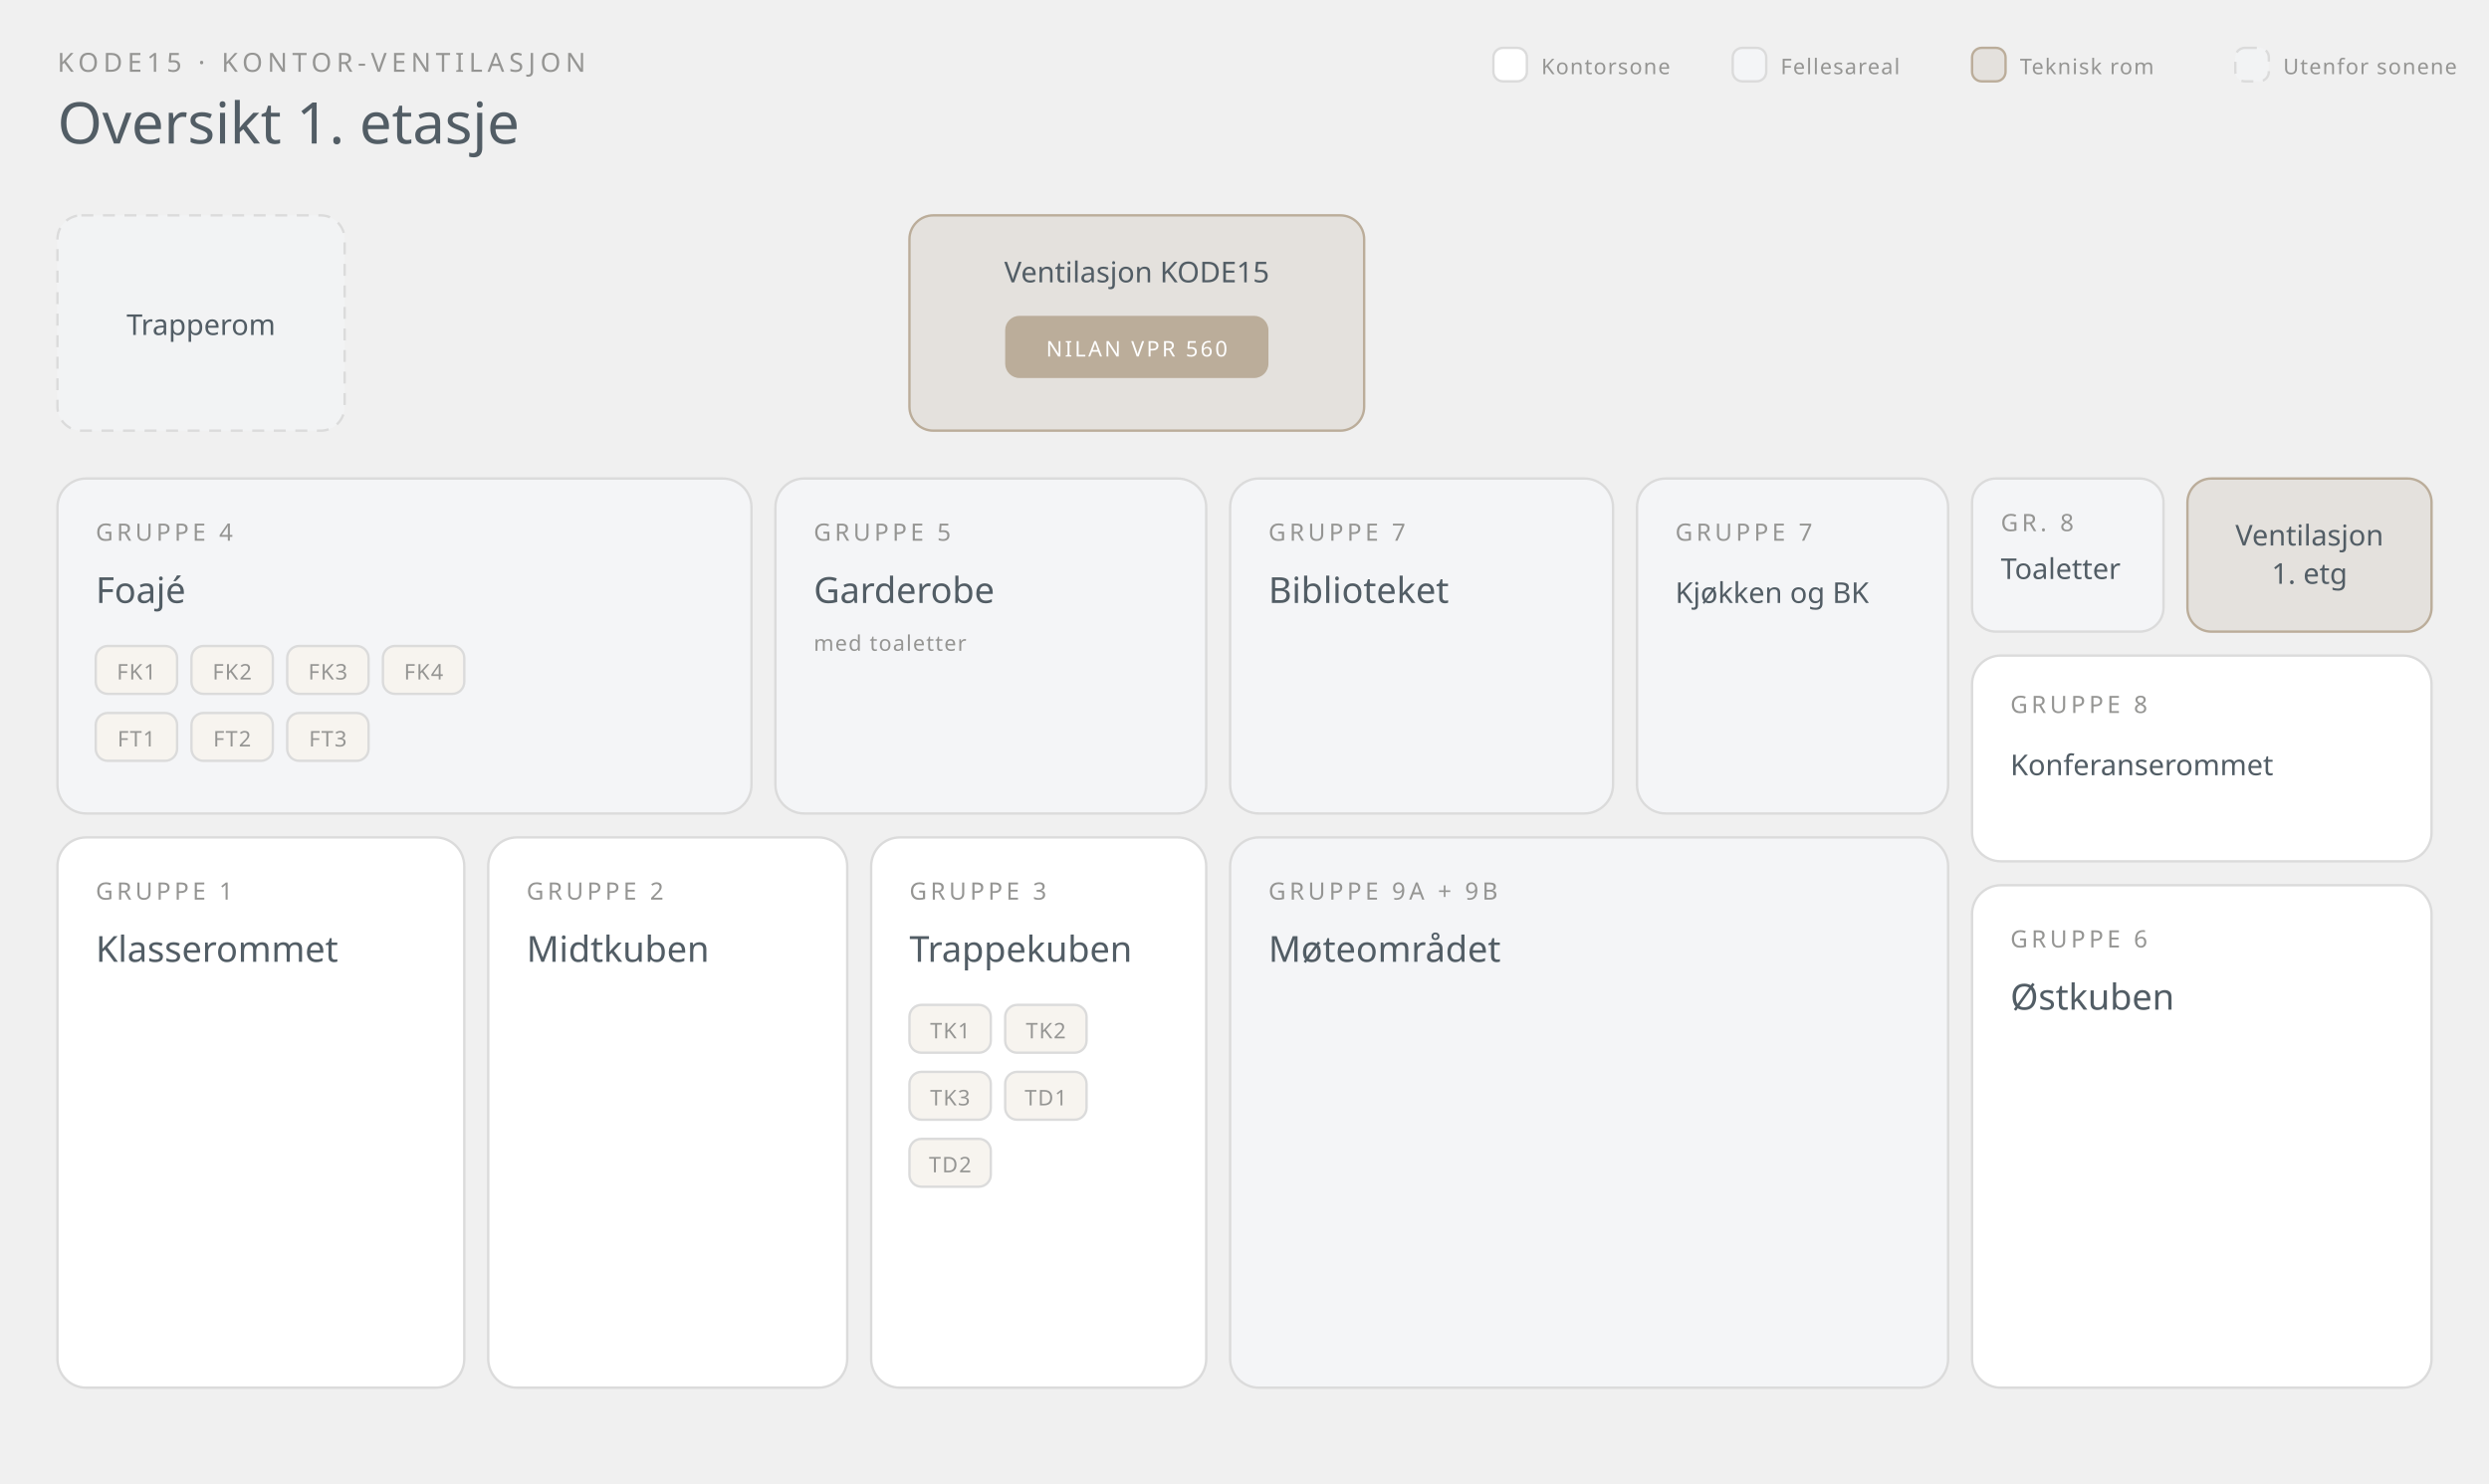
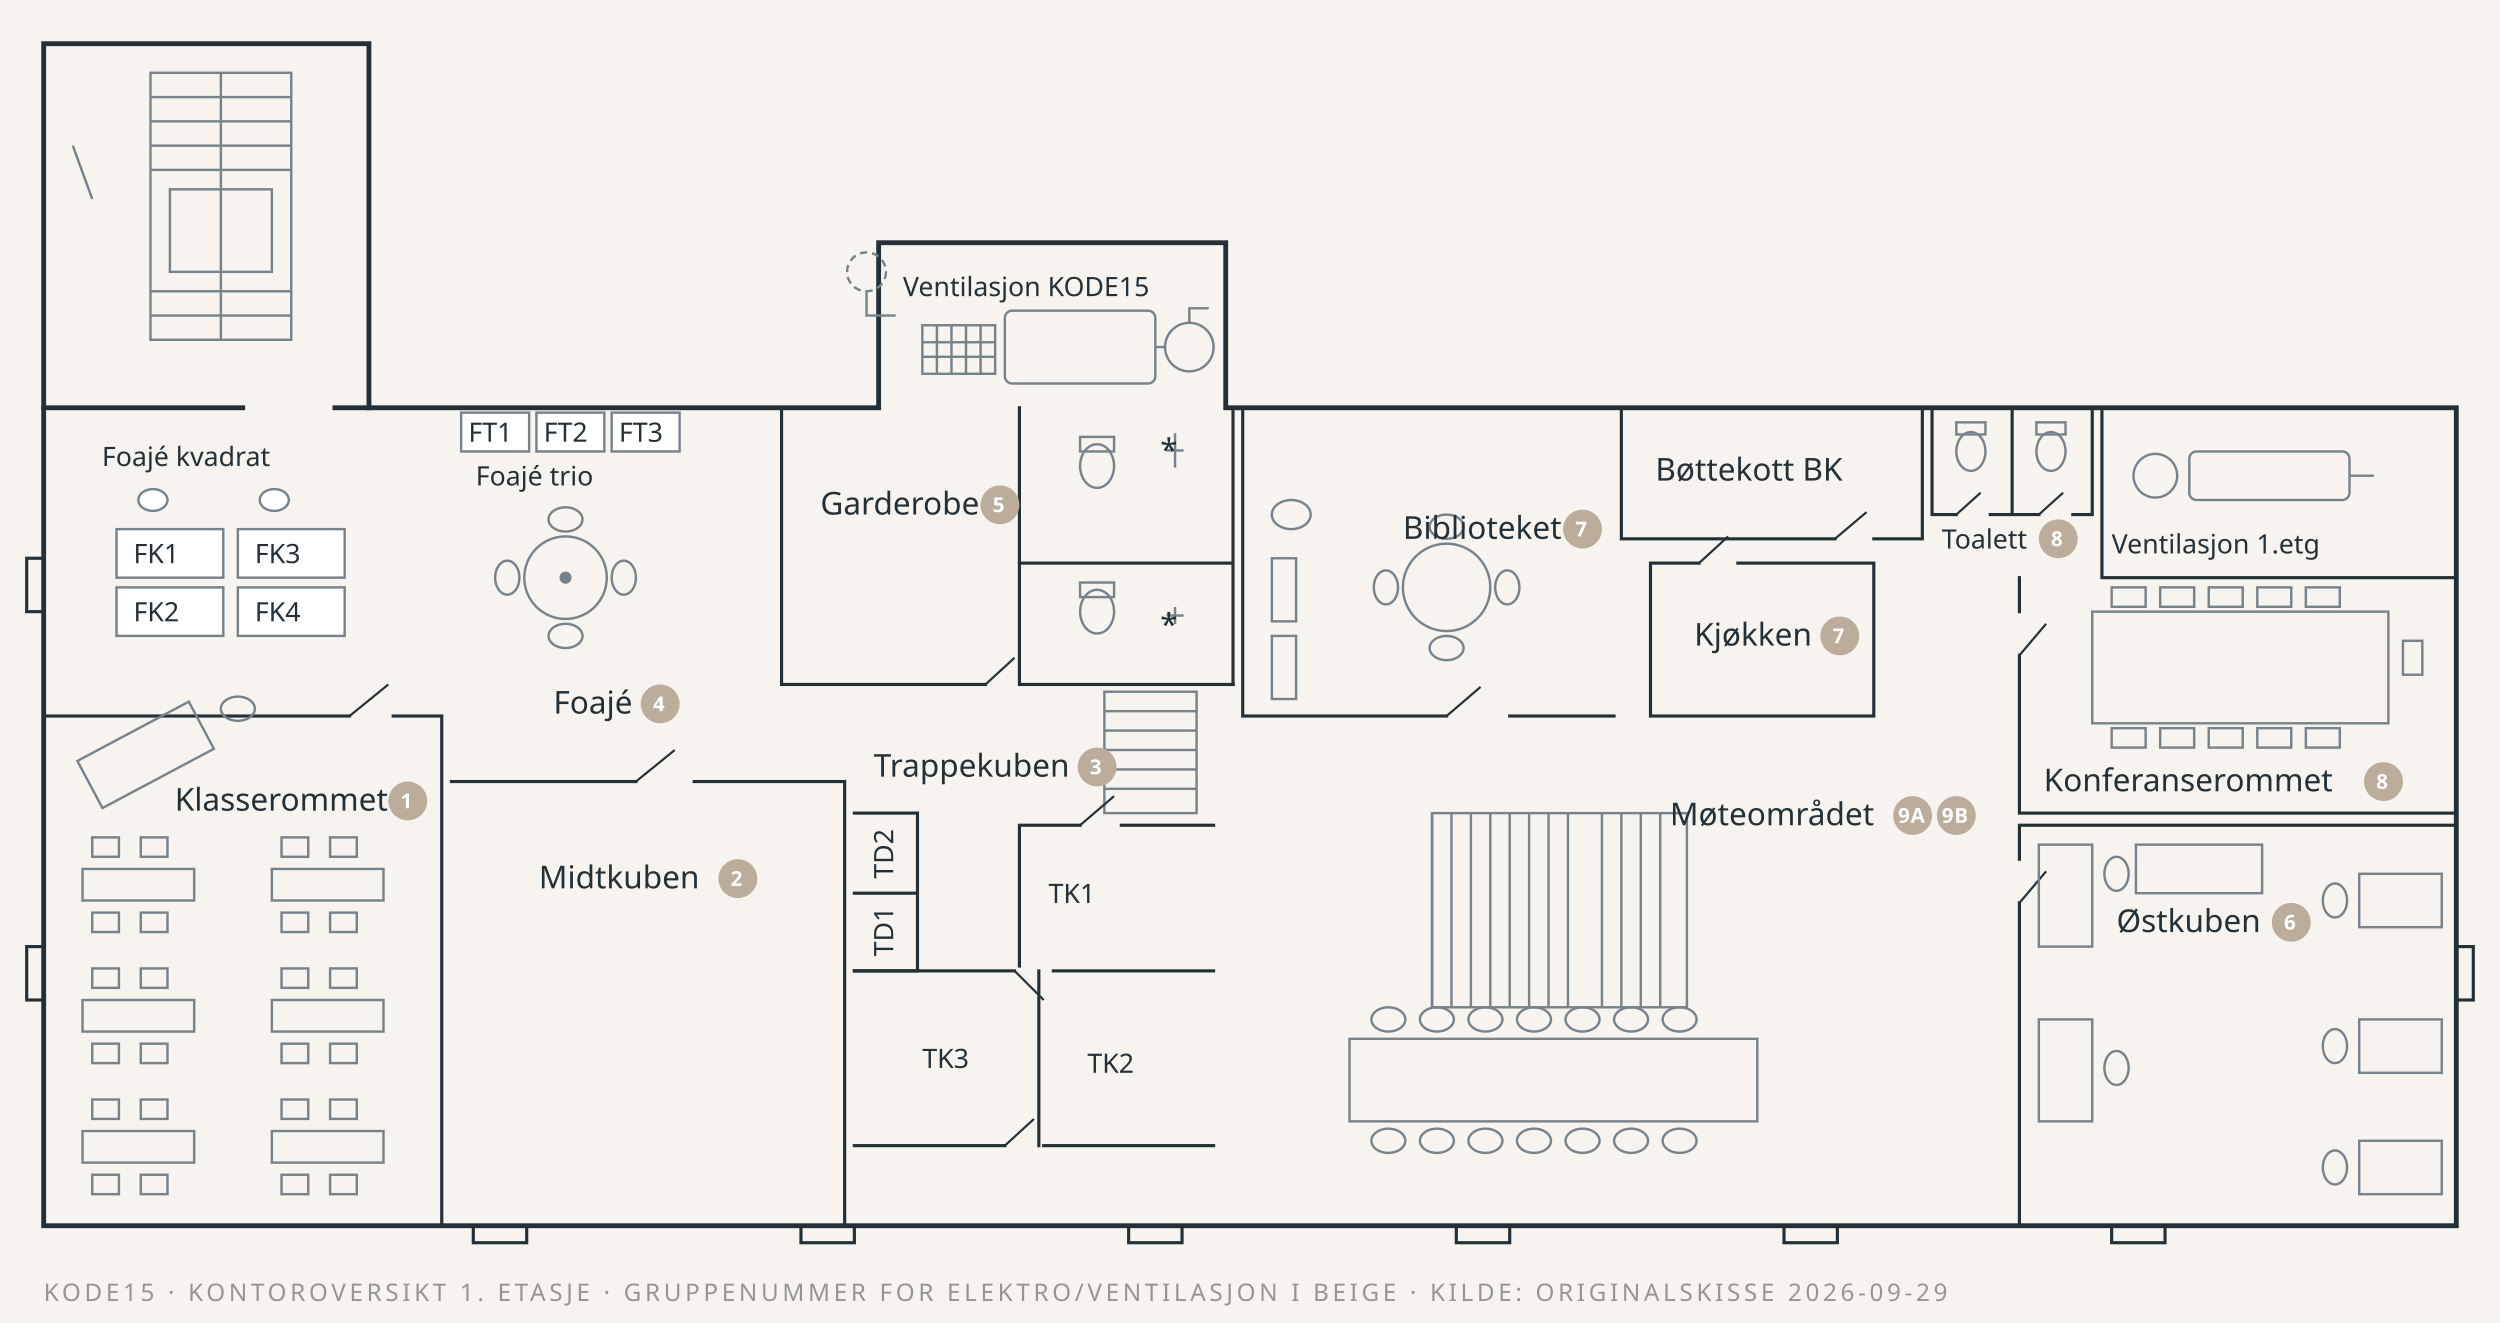
- <svg xmlns="http://www.w3.org/2000/svg" viewBox="0 0 1040 620" font-family="Montserrat, 'Segoe UI', system-ui, sans-serif">
+ <svg xmlns="http://www.w3.org/2000/svg" viewBox="0 0 1030 545" font-family="Montserrat, 'Segoe UI', system-ui, sans-serif">
  <style>
-     .bygg      { fill: #FFFFFF; stroke: #DBDBDB; }
-     .felles    { fill: #F4F5F7; stroke: #DBDBDB; }
-     .teknisk   { fill: #BBAD9A; fill-opacity: 0.22; stroke: #BBAD9A; }
-     .utenfor   { fill: #F4F5F7; fill-opacity: 0.55; stroke: #DBDBDB; stroke-dasharray: 5 4; }
-     .navn      { fill: #525D65; font-size: 15px; font-weight: 500; }
-     .navn-s    { fill: #525D65; font-size: 12px; font-weight: 500; }
-     .gruppe    { fill: #959593; font-size: 10px; letter-spacing: 1.5px; font-weight: 500; }
-     .rom       { fill: #959593; font-size: 9px; letter-spacing: 0.5px; }
-     .romchip   { fill: #F7F4EF; stroke: #DBDBDB; }
-     .kicker    { fill: #959593; font-size: 11px; letter-spacing: 2px; font-weight: 500; }
-     .tittel    { fill: #525D65; font-size: 24px; font-weight: 400; }
-     .nilan     { fill: #BBAD9A; }
-     .nilantxt  { fill: #FFFFFF; font-size: 9px; letter-spacing: 1px; font-weight: 500; }
+     svg        { background: #F7F4EF; }
+     .vegg      { stroke: #233038; stroke-width: 2; fill: none; stroke-linecap: square; }
+     .vegg-i    { stroke: #233038; stroke-width: 1.3; fill: none; stroke-linecap: square; }
+     .dor       { stroke: #233038; stroke-width: 0.9; fill: none; }
+     .mobel     { stroke: #77838C; stroke-width: 1; fill: none; }
+     .mobel-f   { stroke: #77838C; stroke-width: 1; fill: #FFFFFF; }
+     .navn      { fill: #233038; font-size: 13px; }
+     .navn-s    { fill: #233038; font-size: 11px; }
+     .badge     { fill: #BBAD9A; }
+     .badgetxt  { fill: #FFFFFF; font-size: 8.5px; font-weight: 600; letter-spacing: 0.3px; }
+     .tittel    { fill: #959593; font-size: 10px; letter-spacing: 1.5px; }
  </style>
-   <text x="24" y="30" class="kicker">KODE15 · KONTOR-VENTILASJON</text>
-   <text x="24" y="60" class="tittel">Oversikt 1. etasje</text>
-   <rect id="trapperom" x="24" y="90" width="120" height="90" rx="10" class="utenfor" />
-   <text x="84" y="140" text-anchor="middle" class="navn-s">Trapperom</text>
+   <rect x="0" y="0" width="1030" height="545" fill="#F7F4EF" />
+   <path class="vegg" d="M18 168 V18 H152 V168" />
+   <path class="vegg" d="M18 168 H100 M138 168 H362 M362 168 V100 H505 V168 H512 M512 168 H1012 V505 H18 V168" />
+   <g class="vegg-i">
+     <rect x="195" y="505" width="22" height="7" />
+     <rect x="330" y="505" width="22" height="7" />
+     <rect x="465" y="505" width="22" height="7" />
+     <rect x="600" y="505" width="22" height="7" />
+     <rect x="735" y="505" width="22" height="7" />
+     <rect x="870" y="505" width="22" height="7" />
+     <rect x="11" y="230" width="7" height="22" />
+     <rect x="11" y="390" width="7" height="22" />
+     <rect x="1012" y="390" width="7" height="22" />
+   </g>
+   <g class="mobel">
+     <rect x="62" y="30" width="58" height="110" />
+     <path d="M62 40 h58 M62 50 h58 M62 60 h58 M62 70 h58 M62 120 h58 M62 130 h58" />
+     <path d="M91 30 v110" />
+     <rect x="70" y="78" width="42" height="34" />
+     <path d="M30 60 l8 22" />
+   </g>
  <g id="ventilasjon-kode15">
-     <rect x="380" y="90" width="190" height="90" rx="10" class="teknisk" />
-     <text x="475" y="118" text-anchor="middle" class="navn-s">Ventilasjon KODE15</text>
-     <rect x="420" y="132" width="110" height="26" rx="6" class="nilan" />
-     <text x="475" y="149" text-anchor="middle" class="nilantxt">NILAN VPR 560</text>
+     <text x="372" y="122" class="navn-s">Ventilasjon KODE15</text>
+     <g class="mobel">
+       <circle cx="357" cy="112" r="8" stroke-dasharray="3 2" />
+       <path d="M357 120 v10 h12" />
+       <rect x="380" y="134" width="30" height="20" />
+       <path d="M386 134 v20 M392 134 v20 M398 134 v20 M404 134 v20 M380 141 h30 M380 147 h30" />
+       <rect x="414" y="128" width="62" height="30" rx="3" />
+       <circle cx="490" cy="143" r="10" />
+       <path d="M480 143 h-4 M490 133 v-6 h8" />
+     </g>
  </g>
  <g id="gruppe-4">
-     <rect x="24" y="200" width="290" height="140" rx="12" class="felles" />
-     <text x="40" y="226" class="gruppe">GRUPPE 4</text>
-     <text x="40" y="252" class="navn">Foajé</text>
-     <g class="rom">
-       <rect x="40" y="270" width="34" height="20" rx="5" class="romchip" />
-       <text x="57" y="284" text-anchor="middle" class="rom">FK1</text>
-       <rect x="80" y="270" width="34" height="20" rx="5" class="romchip" />
-       <text x="97" y="284" text-anchor="middle" class="rom">FK2</text>
-       <rect x="120" y="270" width="34" height="20" rx="5" class="romchip" />
-       <text x="137" y="284" text-anchor="middle" class="rom">FK3</text>
-       <rect x="160" y="270" width="34" height="20" rx="5" class="romchip" />
-       <text x="177" y="284" text-anchor="middle" class="rom">FK4</text>
-       <rect x="40" y="298" width="34" height="20" rx="5" class="romchip" />
-       <text x="57" y="312" text-anchor="middle" class="rom">FT1</text>
-       <rect x="80" y="298" width="34" height="20" rx="5" class="romchip" />
-       <text x="97" y="312" text-anchor="middle" class="rom">FT2</text>
-       <rect x="120" y="298" width="34" height="20" rx="5" class="romchip" />
-       <text x="137" y="312" text-anchor="middle" class="rom">FT3</text>
-     </g>
+     <g class="mobel-f">
+       <rect x="190" y="170" width="28" height="16" />
+       <rect x="221" y="170" width="28" height="16" />
+       <rect x="252" y="170" width="28" height="16" />
+     </g>
+     <text x="193" y="182" class="navn-s" font-size="9.5">FT1</text>
+     <text x="224" y="182" class="navn-s" font-size="9.5">FT2</text>
+     <text x="255" y="182" class="navn-s" font-size="9.5">FT3</text>
+     <text x="196" y="200" class="navn-s">Foajé trio</text>
+     <text x="42" y="192" class="navn-s">Foajé kvadrat</text>
+     <g class="mobel-f">
+       <rect x="48" y="218" width="44" height="20" />
+       <rect x="48" y="242" width="44" height="20" />
+       <rect x="98" y="218" width="44" height="20" />
+       <rect x="98" y="242" width="44" height="20" />
+       <ellipse cx="63" cy="206" rx="6" ry="4.5" />
+       <ellipse cx="113" cy="206" rx="6" ry="4.5" />
+     </g>
+     <text x="55" y="232" class="navn-s" font-size="10">FK1</text>
+     <text x="55" y="256" class="navn-s" font-size="10">FK2</text>
+     <text x="105" y="232" class="navn-s" font-size="10">FK3</text>
+     <text x="105" y="256" class="navn-s" font-size="10">FK4</text>
+     <g class="mobel">
+       <circle cx="233" cy="238" r="17" />
+       <circle cx="233" cy="238" r="2" fill="#77838C" />
+       <ellipse cx="233" cy="214" rx="7" ry="5" />
+       <ellipse cx="233" cy="262" rx="7" ry="5" />
+       <ellipse cx="209" cy="238" rx="5" ry="7" />
+       <ellipse cx="257" cy="238" rx="5" ry="7" />
+     </g>
+     <text x="228" y="294" class="navn">Foajé</text>
+     <circle cx="272" cy="290" r="8" class="badge" />
+     <text x="269" y="293" class="badgetxt">4</text>
  </g>
  <g id="gruppe-5">
-     <rect x="324" y="200" width="180" height="140" rx="12" class="felles" />
-     <text x="340" y="226" class="gruppe">GRUPPE 5</text>
-     <text x="340" y="252" class="navn">Garderobe</text>
-     <text x="340" y="272" class="rom">med toaletter</text>
+     <path class="vegg-i" d="M322 168 V282 M322 282 H406 M420 282 H508 M420 168 V282" />
+     <path class="dor" d="M406 282 l12 -11" />
+     <text x="338" y="212" class="navn">Garderobe</text>
+     <circle cx="412" cy="208" r="8" class="badge" />
+     <text x="409" y="211" class="badgetxt">5</text>
+     <path class="vegg-i" d="M420 232 H508 M508 168 V282" />
+     <g class="mobel">
+       <ellipse cx="452" cy="192" rx="7" ry="9" />
+       <rect x="445" y="180" width="14" height="6" />
+       <path d="M480 182 l5 5 m0 -5 l-5 5 m-2.5 -7.5 l10 10" transform="rotate(45 482 187)" />
+       <ellipse cx="452" cy="252" rx="7" ry="9" />
+       <rect x="445" y="240" width="14" height="6" />
+       <path d="M480 250 l5 5 m0 -5 l-5 5" transform="rotate(45 482 255)" />
+     </g>
+     <text x="478" y="190" class="navn" font-size="14">*</text>
+     <text x="478" y="262" class="navn" font-size="14">*</text>
  </g>
  <g id="gruppe-7a">
-     <rect x="514" y="200" width="160" height="140" rx="12" class="felles" />
-     <text x="530" y="226" class="gruppe">GRUPPE 7</text>
-     <text x="530" y="252" class="navn">Biblioteket</text>
+     <path class="vegg-i" d="M512 168 V295 M512 295 H596 M622 295 H665" />
+     <path class="dor" d="M596 295 l14 -12" />
+     <g class="mobel">
+       <ellipse cx="532" cy="212" rx="8" ry="6" />
+       <circle cx="596" cy="242" r="18" />
+       <ellipse cx="596" cy="217" rx="7" ry="5" />
+       <ellipse cx="596" cy="267" rx="7" ry="5" />
+       <ellipse cx="571" cy="242" rx="5" ry="7" />
+       <ellipse cx="621" cy="242" rx="5" ry="7" />
+       <rect x="524" y="230" width="10" height="26" />
+       <rect x="524" y="262" width="10" height="26" />
+     </g>
+     <text x="578" y="222" class="navn">Biblioteket</text>
+     <circle cx="652" cy="218" r="8" class="badge" />
+     <text x="649" y="221" class="badgetxt">7</text>
+   </g>
+   <g id="gruppe-7c">
+     <path class="vegg-i" d="M668 168 V222 M668 222 H756 M772 222 H792 M792 168 V222" />
+     <path class="dor" d="M756 222 l13 -11" />
+     <text x="682" y="198" class="navn">Bøttekott  BK</text>
  </g>
  <g id="gruppe-7b">
-     <rect x="684" y="200" width="130" height="140" rx="12" class="felles" />
-     <text x="700" y="226" class="gruppe">GRUPPE 7</text>
-     <text x="700" y="252" class="navn-s">Kjøkken og BK</text>
+     <path class="vegg-i" d="M680 232 V295 M680 295 H772 M772 232 V295 M680 232 H700 M716 232 H772" />
+     <path class="dor" d="M700 232 l12 -11" />
+     <text x="698" y="266" class="navn">Kjøkken</text>
+     <circle cx="758" cy="262" r="8" class="badge" />
+     <text x="755" y="265" class="badgetxt">7</text>
  </g>
  <g id="gruppe-8a">
-     <rect x="824" y="200" width="80" height="64" rx="10" class="felles" />
-     <text x="836" y="222" class="gruppe">GR. 8</text>
-     <text x="836" y="242" class="navn-s">Toaletter</text>
+     <path class="vegg-i" d="M796 168 V212 M796 212 H806 M820 212 H840 M854 212 H862 M862 168 V212 M829 168 V212" />
+     <path class="dor" d="M806 212 l10 -9 M840 212 l10 -9" />
+     <g class="mobel">
+       <ellipse cx="812" cy="186" rx="6" ry="8" />
+       <rect x="806" y="174" width="12" height="5" />
+       <ellipse cx="845" cy="186" rx="6" ry="8" />
+       <rect x="839" y="174" width="12" height="5" />
+     </g>
+     <text x="800" y="226" class="navn-s">Toalett</text>
+     <circle cx="848" cy="222" r="8" class="badge" />
+     <text x="845" y="225" class="badgetxt">8</text>
  </g>
  <g id="ventilasjon-1etg">
-     <rect x="914" y="200" width="102" height="64" rx="10" class="teknisk" />
-     <text x="965" y="228" text-anchor="middle" class="navn-s">Ventilasjon</text>
-     <text x="965" y="244" text-anchor="middle" class="navn-s">1. etg</text>
+     <path class="vegg-i" d="M866 168 V238 M866 238 H1012" />
+     <g class="mobel">
+       <circle cx="888" cy="196" r="9" />
+       <rect x="902" y="186" width="66" height="20" rx="3" />
+       <path d="M968 196 h10" />
+     </g>
+     <text x="870" y="228" class="navn-s">Ventilasjon  1.etg</text>
  </g>
  <g id="gruppe-8b">
-     <rect x="824" y="274" width="192" height="86" rx="12" class="bygg" />
-     <text x="840" y="298" class="gruppe">GRUPPE 8</text>
-     <text x="840" y="324" class="navn-s">Konferanserommet</text>
+     <path class="vegg-i" d="M832 238 V252 M832 270 V335 M832 335 H1012" />
+     <path class="dor" d="M832 270 l11 -13" />
+     <g class="mobel">
+       <rect x="862" y="252" width="122" height="46" />
+       <rect x="870" y="242" width="14" height="8" />
+       <rect x="890" y="242" width="14" height="8" />
+       <rect x="910" y="242" width="14" height="8" />
+       <rect x="930" y="242" width="14" height="8" />
+       <rect x="950" y="242" width="14" height="8" />
+       <rect x="870" y="300" width="14" height="8" />
+       <rect x="890" y="300" width="14" height="8" />
+       <rect x="910" y="300" width="14" height="8" />
+       <rect x="930" y="300" width="14" height="8" />
+       <rect x="950" y="300" width="14" height="8" />
+       <rect x="990" y="264" width="8" height="14" />
+     </g>
+     <text x="842" y="326" class="navn">Konferanserommet</text>
+     <circle cx="982" cy="322" r="8" class="badge" />
+     <text x="979" y="325" class="badgetxt">8</text>
+   </g>
+   <g id="gruppe-6">
+     <path class="vegg-i" d="M832 340 V354 M832 372 V505 M832 340 H1012" />
+     <path class="dor" d="M832 372 l11 -13" />
+     <g class="mobel">
+       <rect x="840" y="348" width="22" height="42" />
+       <ellipse cx="872" cy="360" rx="5" ry="7" />
+       <rect x="880" y="348" width="52" height="20" />
+       <rect x="840" y="420" width="22" height="42" />
+       <ellipse cx="872" cy="440" rx="5" ry="7" />
+       <rect x="972" y="360" width="34" height="22" />
+       <ellipse cx="962" cy="371" rx="5" ry="7" />
+       <rect x="972" y="420" width="34" height="22" />
+       <ellipse cx="962" cy="431" rx="5" ry="7" />
+       <rect x="972" y="470" width="34" height="22" />
+       <ellipse cx="962" cy="481" rx="5" ry="7" />
+     </g>
+     <text x="872" y="384" class="navn">Østkuben</text>
+     <circle cx="944" cy="380" r="8" class="badge" />
+     <text x="941" y="383" class="badgetxt">6</text>
+   </g>
+   <g id="gruppe-9">
+     <g class="mobel">
+       <rect x="590" y="335" width="105" height="80" />
+       <path d="M590 335 v80 M598 335 v80 M606 335 v80 M614 335 v80 M622 335 v80 M630 335 v80 M638 335 v80" />
+       <path d="M660 335 v80 M668 335 v80 M676 335 v80 M684 335 v80" />
+       <path d="M646 335 v80" />
+     </g>
+     <g class="mobel">
+       <rect x="556" y="428" width="168" height="34" />
+       <ellipse cx="572" cy="420" rx="7" ry="5" />
+       <ellipse cx="592" cy="420" rx="7" ry="5" />
+       <ellipse cx="612" cy="420" rx="7" ry="5" />
+       <ellipse cx="632" cy="420" rx="7" ry="5" />
+       <ellipse cx="652" cy="420" rx="7" ry="5" />
+       <ellipse cx="672" cy="420" rx="7" ry="5" />
+       <ellipse cx="692" cy="420" rx="7" ry="5" />
+       <ellipse cx="572" cy="470" rx="7" ry="5" />
+       <ellipse cx="592" cy="470" rx="7" ry="5" />
+       <ellipse cx="612" cy="470" rx="7" ry="5" />
+       <ellipse cx="632" cy="470" rx="7" ry="5" />
+       <ellipse cx="652" cy="470" rx="7" ry="5" />
+       <ellipse cx="672" cy="470" rx="7" ry="5" />
+       <ellipse cx="692" cy="470" rx="7" ry="5" />
+     </g>
+     <text x="688" y="340" class="navn">Møteområdet</text>
+     <circle cx="788" cy="336" r="8" class="badge" />
+     <text x="782" y="339" class="badgetxt">9A</text>
+     <circle cx="806" cy="336" r="8" class="badge" />
+     <text x="800" y="339" class="badgetxt">9B</text>
+   </g>
+   <g id="gruppe-3">
+     <g class="mobel">
+       <rect x="455" y="285" width="38" height="50" />
+       <path d="M455 293 h38 M455 301 h38 M455 309 h38 M455 317 h38 M455 325 h38" />
+     </g>
+     <text x="360" y="320" class="navn">Trappekuben</text>
+     <circle cx="452" cy="316" r="8" class="badge" />
+     <text x="449" y="319" class="badgetxt">3</text>
+     <path class="vegg-i" d="M352 335 H378 M378 335 V400 M352 368 H378 M352 400 H378" />
+     <text x="368" y="362" class="navn-s" font-size="10" transform="rotate(-90 368 362)">TD2</text>
+     <text x="368" y="394" class="navn-s" font-size="10" transform="rotate(-90 368 394)">TD1</text>
+     <path class="vegg-i" d="M420 340 V398 M420 340 H445 M462 340 H500" />
+     <path class="dor" d="M445 340 l14 -12" />
+     <text x="432" y="372" class="navn-s">TK1</text>
+     <path class="vegg-i" d="M352 400 H418 M434 400 H500 M428 400 V472 M352 472 H414 M430 472 H500" />
+     <path class="dor" d="M418 400 l12 12 M414 472 l12 -11" />
+     <text x="380" y="440" class="navn-s">TK3</text>
+     <text x="448" y="442" class="navn-s">TK2</text>
  </g>
  <g id="gruppe-1">
-     <rect x="24" y="350" width="170" height="230" rx="12" class="bygg" />
-     <text x="40" y="376" class="gruppe">GRUPPE 1</text>
-     <text x="40" y="402" class="navn">Klasserommet</text>
+     <path class="vegg-i" d="M18 295 H144 M162 295 H182 M182 295 V505" />
+     <path class="dor" d="M144 295 l16 -13" />
+     <g class="mobel">
+       <rect x="34" y="300" width="52" height="22" transform="rotate(-28 60 311)" />
+       <ellipse cx="98" cy="292" rx="7" ry="5" />
+     </g>
+     <text x="72" y="334" class="navn">Klasserommet</text>
+     <circle cx="168" cy="330" r="8" class="badge" />
+     <text x="165" y="333" class="badgetxt">1</text>
+     <g class="mobel">
+       <rect x="34" y="358" width="46" height="13" />
+       <rect x="38" y="345" width="11" height="8" />
+       <rect x="58" y="345" width="11" height="8" />
+       <rect x="38" y="376" width="11" height="8" />
+       <rect x="58" y="376" width="11" height="8" />
+       <rect x="112" y="358" width="46" height="13" />
+       <rect x="116" y="345" width="11" height="8" />
+       <rect x="136" y="345" width="11" height="8" />
+       <rect x="116" y="376" width="11" height="8" />
+       <rect x="136" y="376" width="11" height="8" />
+       <rect x="34" y="412" width="46" height="13" />
+       <rect x="38" y="399" width="11" height="8" />
+       <rect x="58" y="399" width="11" height="8" />
+       <rect x="38" y="430" width="11" height="8" />
+       <rect x="58" y="430" width="11" height="8" />
+       <rect x="112" y="412" width="46" height="13" />
+       <rect x="116" y="399" width="11" height="8" />
+       <rect x="136" y="399" width="11" height="8" />
+       <rect x="116" y="430" width="11" height="8" />
+       <rect x="136" y="430" width="11" height="8" />
+       <rect x="34" y="466" width="46" height="13" />
+       <rect x="38" y="453" width="11" height="8" />
+       <rect x="58" y="453" width="11" height="8" />
+       <rect x="38" y="484" width="11" height="8" />
+       <rect x="58" y="484" width="11" height="8" />
+       <rect x="112" y="466" width="46" height="13" />
+       <rect x="116" y="453" width="11" height="8" />
+       <rect x="136" y="453" width="11" height="8" />
+       <rect x="116" y="484" width="11" height="8" />
+       <rect x="136" y="484" width="11" height="8" />
+     </g>
  </g>
  <g id="gruppe-2">
-     <rect x="204" y="350" width="150" height="230" rx="12" class="bygg" />
-     <text x="220" y="376" class="gruppe">GRUPPE 2</text>
-     <text x="220" y="402" class="navn">Midtkuben</text>
-   </g>
-   <g id="gruppe-3">
-     <rect x="364" y="350" width="140" height="230" rx="12" class="bygg" />
-     <text x="380" y="376" class="gruppe">GRUPPE 3</text>
-     <text x="380" y="402" class="navn">Trappekuben</text>
-     <g>
-       <rect x="380" y="420" width="34" height="20" rx="5" class="romchip" />
-       <text x="397" y="434" text-anchor="middle" class="rom">TK1</text>
-       <rect x="420" y="420" width="34" height="20" rx="5" class="romchip" />
-       <text x="437" y="434" text-anchor="middle" class="rom">TK2</text>
-       <rect x="380" y="448" width="34" height="20" rx="5" class="romchip" />
-       <text x="397" y="462" text-anchor="middle" class="rom">TK3</text>
-       <rect x="420" y="448" width="34" height="20" rx="5" class="romchip" />
-       <text x="437" y="462" text-anchor="middle" class="rom">TD1</text>
-       <rect x="380" y="476" width="34" height="20" rx="5" class="romchip" />
-       <text x="397" y="490" text-anchor="middle" class="rom">TD2</text>
-     </g>
-   </g>
-   <g id="gruppe-9">
-     <rect x="514" y="350" width="300" height="230" rx="12" class="felles" />
-     <text x="530" y="376" class="gruppe">GRUPPE 9A + 9B</text>
-     <text x="530" y="402" class="navn">Møteområdet</text>
-   </g>
-   <g id="gruppe-6">
-     <rect x="824" y="370" width="192" height="210" rx="12" class="bygg" />
-     <text x="840" y="396" class="gruppe">GRUPPE 6</text>
-     <text x="840" y="422" class="navn">Østkuben</text>
-   </g>
-   <g transform="translate(624, 20)">
-     <rect x="0" y="0" width="14" height="14" rx="4" class="bygg" />
-     <text x="20" y="11" class="rom">Kontorsone</text>
-     <rect x="100" y="0" width="14" height="14" rx="4" class="felles" />
-     <text x="120" y="11" class="rom">Fellesareal</text>
-     <rect x="200" y="0" width="14" height="14" rx="4" class="teknisk" />
-     <text x="220" y="11" class="rom">Teknisk rom</text>
-     <rect x="310" y="0" width="14" height="14" rx="4" class="utenfor" />
-     <text x="330" y="11" class="rom">Utenfor sonene</text>
-   </g>
+     <path class="vegg-i" d="M186 322 H262 M286 322 H348 M348 322 V505" />
+     <path class="dor" d="M262 322 l16 -13" />
+     <text x="222" y="366" class="navn">Midtkuben</text>
+     <circle cx="304" cy="362" r="8" class="badge" />
+     <text x="301" y="365" class="badgetxt">2</text>
+   </g>
+   <text x="18" y="536" class="tittel">KODE15 · KONTOROVERSIKT 1. ETASJE · GRUPPENUMMER FOR ELEKTRO/VENTILASJON I BEIGE · KILDE: ORIGINALSKISSE 2026-09-29</text>
</svg>
